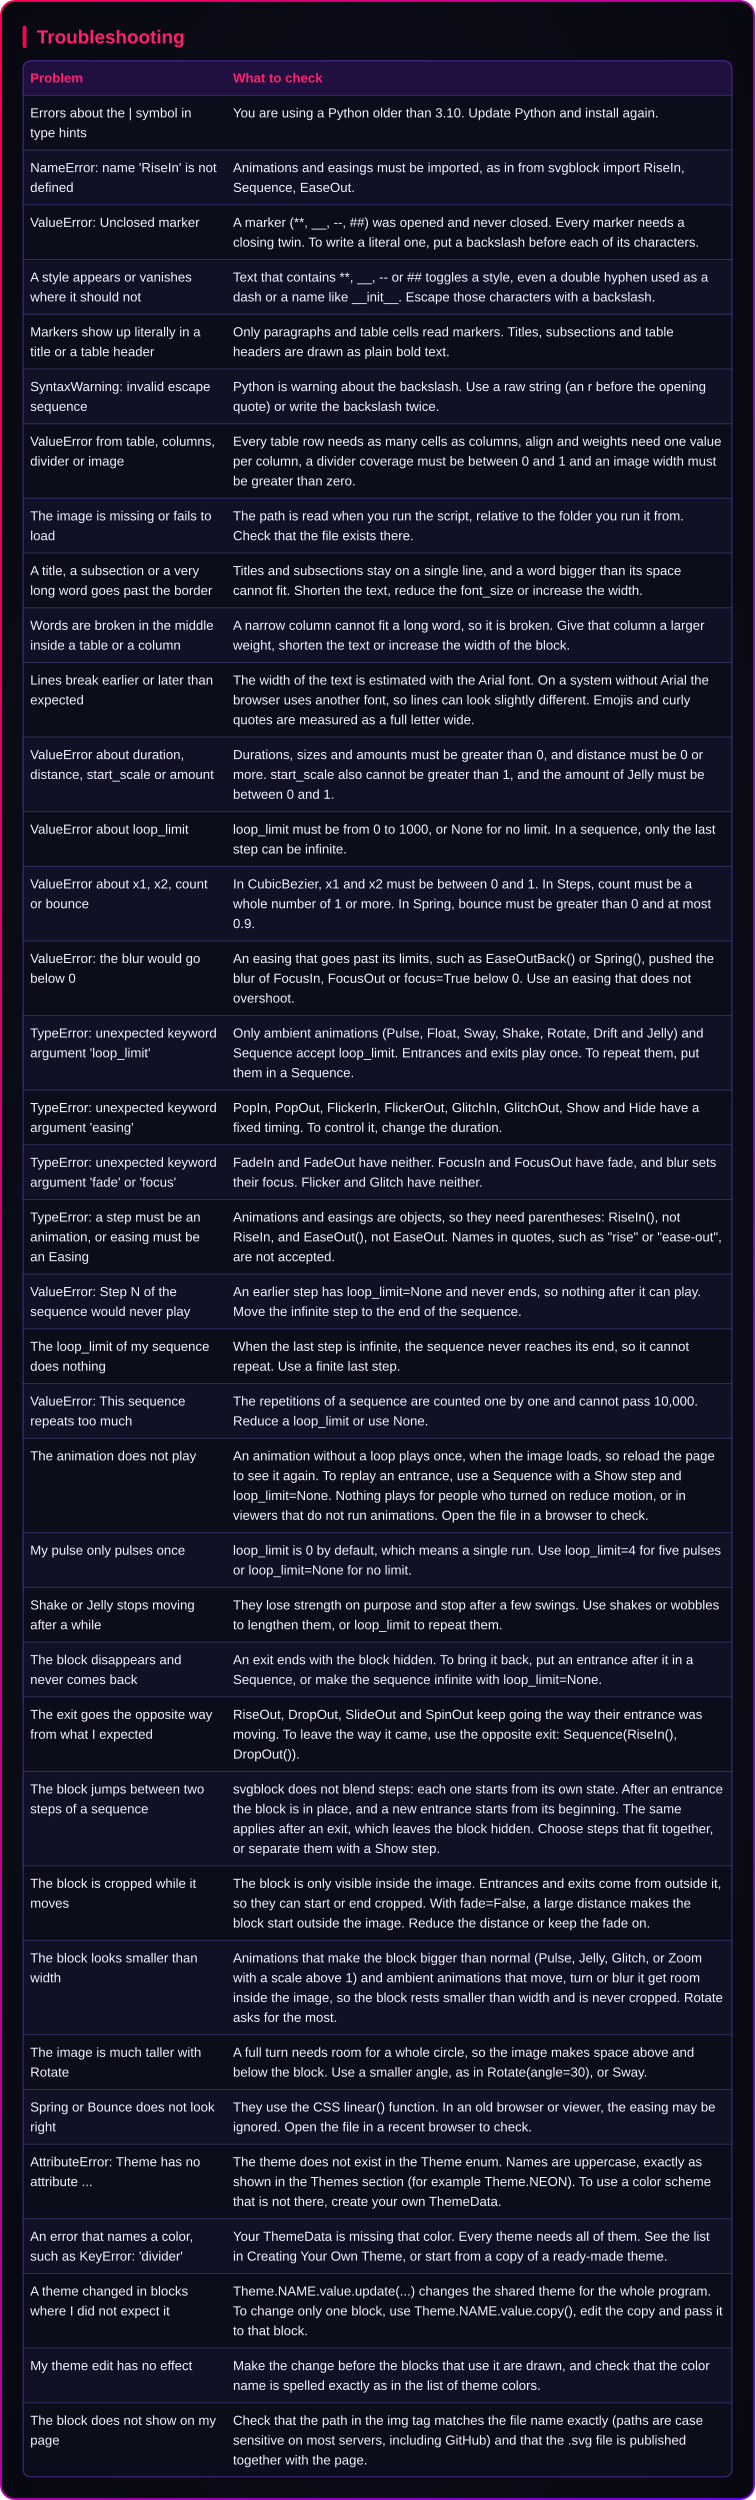
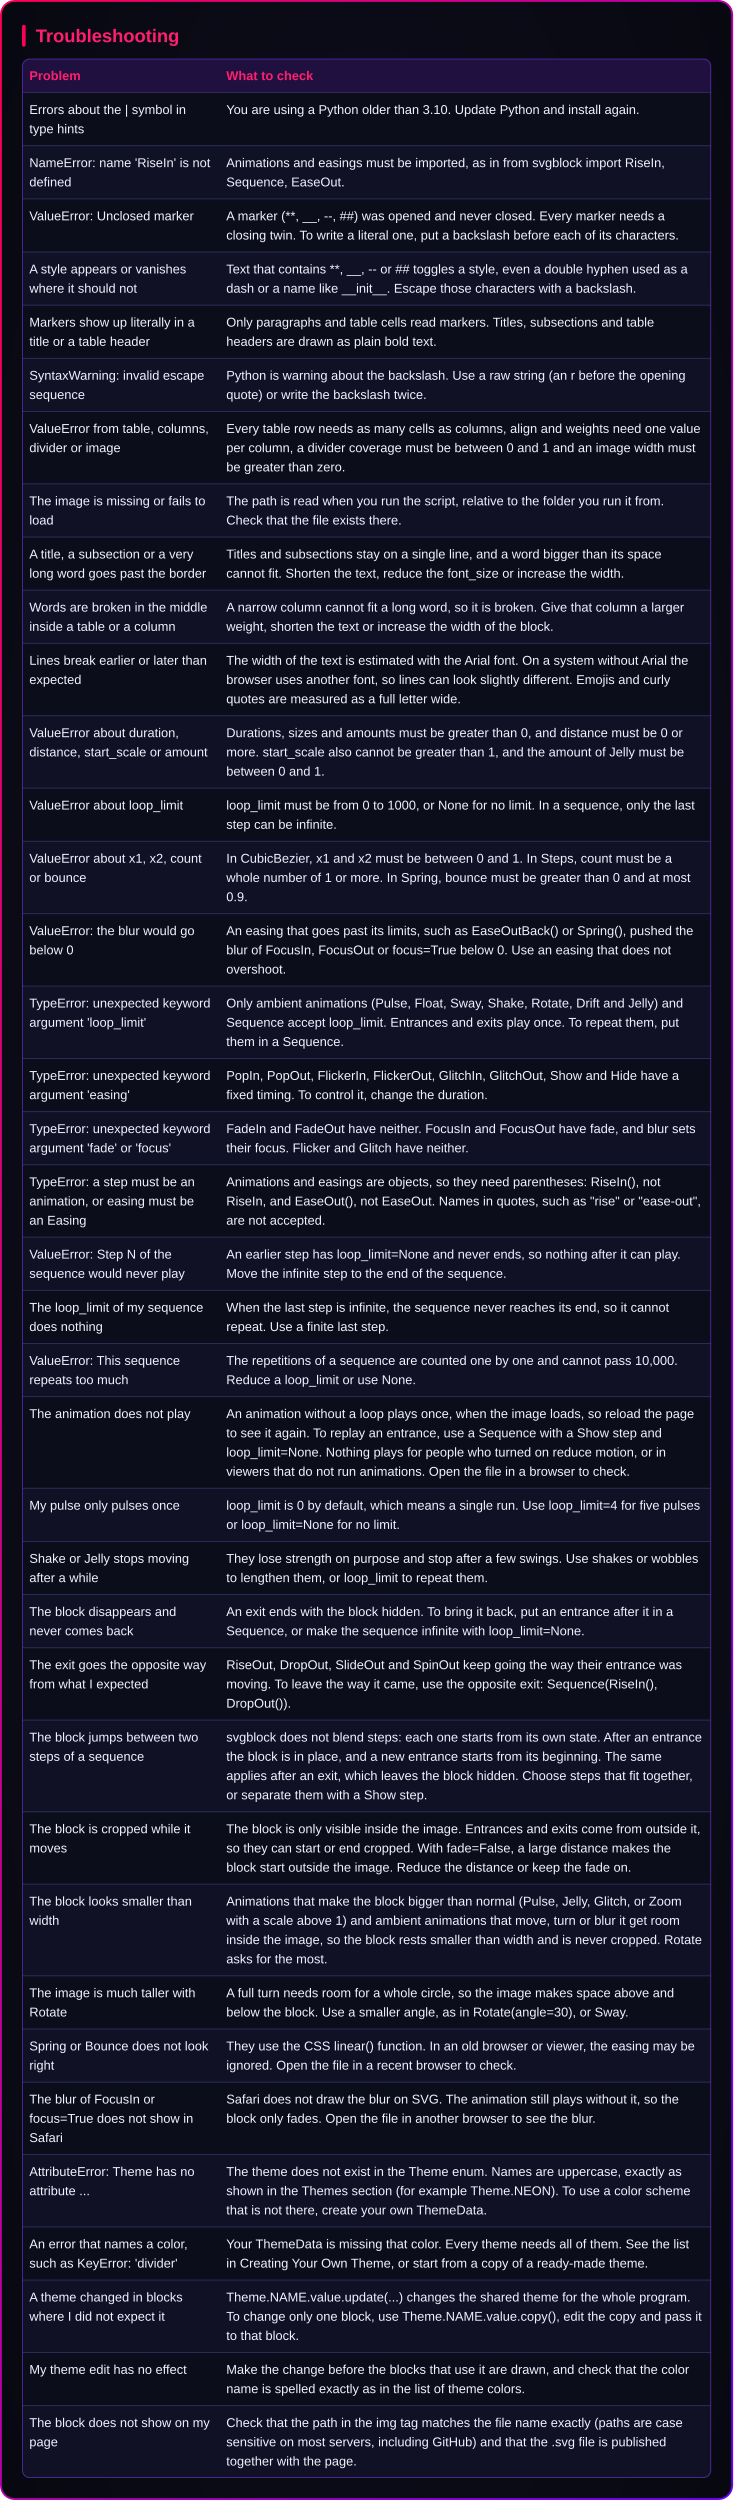
- <svg xmlns="http://www.w3.org/2000/svg" width="800" height="2649" viewBox="0 0 800 2649">
+ <svg xmlns="http://www.w3.org/2000/svg" width="800" height="2728" viewBox="0 0 800 2728">
  <style>
@keyframes fadein-ac8a6a58 {
0% { opacity: 0; transform: translate(0px, 0px) rotate(0deg) scale(1, 1); } 100% { opacity: 1; transform: translate(0px, 0px) rotate(0deg) scale(1, 1); }
}
.fadein-ac8a6a58 {
  animation: fadein-ac8a6a58 0.8s ease-out 0s 1 both;
  transform-box: fill-box;
  transform-origin: center;
}
@media (prefers-reduced-motion: reduce) {
  .fadein-ac8a6a58 { animation: none; }
}
</style>
  <g transform="translate(0 0)">
    <g class="fadein-ac8a6a58">
      <defs>
        <radialGradient id="background" cx="0.5" cy="0.5" r="0.7">
          <stop offset="0" stop-color="#121324" />
          <stop offset="1" stop-color="#080811" />
        </radialGradient>
        <linearGradient id="border" x1="0" y1="0" x2="1" y2="1">
          <stop offset="0" stop-color="#FF0055" />
          <stop offset="1" stop-color="#7000FF" />
        </linearGradient>
      </defs>
-       <rect x="1" y="1" width="798" height="2647" rx="15" fill="url(#background)" stroke="none" stroke-width="2" />
-       <rect x="1" y="1" width="798" height="2647" rx="15" fill="none" stroke="url(#border)" stroke-width="2" />
+       <rect x="1" y="1" width="798" height="2726" rx="15" fill="url(#background)" stroke="none" stroke-width="2" />
+       <rect x="1" y="1" width="798" height="2726" rx="15" fill="none" stroke="url(#border)" stroke-width="2" />
      <g font-family="Arial, Helvetica, sans-serif">
        <rect x="24.0" y="27.0" width="4" height="24.0" rx="2" fill="#FF0055" />
        <text x="39.0" y="46.0" font-size="20" fill="#FF1F6E" font-weight="700">Troubleshooting</text>
        <clipPath id="table-clip-24-64">
-           <rect x="24.0" y="64.0" width="752.0" height="2561.0" rx="8" />
+           <rect x="24.0" y="64.0" width="752.0" height="2640.0" rx="8" />
        </clipPath>
        <g clip-path="url(#table-clip-24-64)">
-           <rect x="24.0" y="64.0" width="752.0" height="2561.0" fill="#0C0D1B" />
+           <rect x="24.0" y="64.0" width="752.0" height="2640.0" fill="#0C0D1B" />
          <rect x="24.0" y="64.0" width="752.0" height="37.0" fill="#1F1040" />
          <rect x="24.0" y="159.0" width="752.0" height="58.0" fill="#101125" />
          <rect x="24.0" y="275.0" width="752.0" height="58.0" fill="#101125" />
          <rect x="24.0" y="391.0" width="752.0" height="58.0" fill="#101125" />
          <rect x="24.0" y="528.0" width="752.0" height="58.0" fill="#101125" />
          <rect x="24.0" y="644.0" width="752.0" height="58.0" fill="#101125" />
          <rect x="24.0" y="781.0" width="752.0" height="79.0" fill="#101125" />
          <rect x="24.0" y="918.0" width="752.0" height="79.0" fill="#101125" />
          <rect x="24.0" y="1076.0" width="752.0" height="79.0" fill="#101125" />
          <rect x="24.0" y="1213.0" width="752.0" height="58.0" fill="#101125" />
          <rect x="24.0" y="1350.0" width="752.0" height="58.0" fill="#101125" />
          <rect x="24.0" y="1466.0" width="752.0" height="58.0" fill="#101125" />
          <rect x="24.0" y="1624.0" width="752.0" height="58.0" fill="#101125" />
          <rect x="24.0" y="1740.0" width="752.0" height="58.0" fill="#101125" />
          <rect x="24.0" y="1877.0" width="752.0" height="100.0" fill="#101125" />
          <rect x="24.0" y="2056.0" width="752.0" height="100.0" fill="#101125" />
          <rect x="24.0" y="2214.0" width="752.0" height="58.0" fill="#101125" />
-           <rect x="24.0" y="2351.0" width="752.0" height="58.0" fill="#101125" />
-           <rect x="24.0" y="2488.0" width="752.0" height="58.0" fill="#101125" />
+           <rect x="24.0" y="2351.0" width="752.0" height="79.0" fill="#101125" />
+           <rect x="24.0" y="2488.0" width="752.0" height="79.0" fill="#101125" />
+           <rect x="24.0" y="2625.0" width="752.0" height="79.0" fill="#101125" />
        </g>
        <line x1="24.0" y1="101.0" x2="776.0" y2="101.0" stroke="#2D2F5C" stroke-width="1" />
        <line x1="24.0" y1="159.0" x2="776.0" y2="159.0" stroke="#2D2F5C" stroke-width="1" />
        <line x1="24.0" y1="217.0" x2="776.0" y2="217.0" stroke="#2D2F5C" stroke-width="1" />
        <line x1="24.0" y1="275.0" x2="776.0" y2="275.0" stroke="#2D2F5C" stroke-width="1" />
        <line x1="24.0" y1="333.0" x2="776.0" y2="333.0" stroke="#2D2F5C" stroke-width="1" />
        <line x1="24.0" y1="391.0" x2="776.0" y2="391.0" stroke="#2D2F5C" stroke-width="1" />
        <line x1="24.0" y1="449.0" x2="776.0" y2="449.0" stroke="#2D2F5C" stroke-width="1" />
        <line x1="24.0" y1="528.0" x2="776.0" y2="528.0" stroke="#2D2F5C" stroke-width="1" />
        <line x1="24.0" y1="586.0" x2="776.0" y2="586.0" stroke="#2D2F5C" stroke-width="1" />
        <line x1="24.0" y1="644.0" x2="776.0" y2="644.0" stroke="#2D2F5C" stroke-width="1" />
        <line x1="24.0" y1="702.0" x2="776.0" y2="702.0" stroke="#2D2F5C" stroke-width="1" />
        <line x1="24.0" y1="781.0" x2="776.0" y2="781.0" stroke="#2D2F5C" stroke-width="1" />
        <line x1="24.0" y1="860.0" x2="776.0" y2="860.0" stroke="#2D2F5C" stroke-width="1" />
        <line x1="24.0" y1="918.0" x2="776.0" y2="918.0" stroke="#2D2F5C" stroke-width="1" />
        <line x1="24.0" y1="997.0" x2="776.0" y2="997.0" stroke="#2D2F5C" stroke-width="1" />
        <line x1="24.0" y1="1076.0" x2="776.0" y2="1076.0" stroke="#2D2F5C" stroke-width="1" />
        <line x1="24.0" y1="1155.0" x2="776.0" y2="1155.0" stroke="#2D2F5C" stroke-width="1" />
        <line x1="24.0" y1="1213.0" x2="776.0" y2="1213.0" stroke="#2D2F5C" stroke-width="1" />
        <line x1="24.0" y1="1271.0" x2="776.0" y2="1271.0" stroke="#2D2F5C" stroke-width="1" />
        <line x1="24.0" y1="1350.0" x2="776.0" y2="1350.0" stroke="#2D2F5C" stroke-width="1" />
        <line x1="24.0" y1="1408.0" x2="776.0" y2="1408.0" stroke="#2D2F5C" stroke-width="1" />
        <line x1="24.0" y1="1466.0" x2="776.0" y2="1466.0" stroke="#2D2F5C" stroke-width="1" />
        <line x1="24.0" y1="1524.0" x2="776.0" y2="1524.0" stroke="#2D2F5C" stroke-width="1" />
        <line x1="24.0" y1="1624.0" x2="776.0" y2="1624.0" stroke="#2D2F5C" stroke-width="1" />
        <line x1="24.0" y1="1682.0" x2="776.0" y2="1682.0" stroke="#2D2F5C" stroke-width="1" />
        <line x1="24.0" y1="1740.0" x2="776.0" y2="1740.0" stroke="#2D2F5C" stroke-width="1" />
        <line x1="24.0" y1="1798.0" x2="776.0" y2="1798.0" stroke="#2D2F5C" stroke-width="1" />
        <line x1="24.0" y1="1877.0" x2="776.0" y2="1877.0" stroke="#2D2F5C" stroke-width="1" />
        <line x1="24.0" y1="1977.0" x2="776.0" y2="1977.0" stroke="#2D2F5C" stroke-width="1" />
        <line x1="24.0" y1="2056.0" x2="776.0" y2="2056.0" stroke="#2D2F5C" stroke-width="1" />
        <line x1="24.0" y1="2156.0" x2="776.0" y2="2156.0" stroke="#2D2F5C" stroke-width="1" />
        <line x1="24.0" y1="2214.0" x2="776.0" y2="2214.0" stroke="#2D2F5C" stroke-width="1" />
        <line x1="24.0" y1="2272.0" x2="776.0" y2="2272.0" stroke="#2D2F5C" stroke-width="1" />
        <line x1="24.0" y1="2351.0" x2="776.0" y2="2351.0" stroke="#2D2F5C" stroke-width="1" />
-         <line x1="24.0" y1="2409.0" x2="776.0" y2="2409.0" stroke="#2D2F5C" stroke-width="1" />
+         <line x1="24.0" y1="2430.0" x2="776.0" y2="2430.0" stroke="#2D2F5C" stroke-width="1" />
        <line x1="24.0" y1="2488.0" x2="776.0" y2="2488.0" stroke="#2D2F5C" stroke-width="1" />
-         <line x1="24.0" y1="2546.0" x2="776.0" y2="2546.0" stroke="#2D2F5C" stroke-width="1" />
+         <line x1="24.0" y1="2567.0" x2="776.0" y2="2567.0" stroke="#2D2F5C" stroke-width="1" />
+         <line x1="24.0" y1="2625.0" x2="776.0" y2="2625.0" stroke="#2D2F5C" stroke-width="1" />
        <text x="32.0" y="87.4" font-size="14" fill="#FF1F6E" font-weight="700">Problem</text>
        <text x="246.9" y="87.4" font-size="14" fill="#FF1F6E" font-weight="700">What to check</text>
        <text x="32.0" y="124.4" font-size="14" fill="#F2F2FF">Errors about the | symbol in</text>
        <text x="32.0" y="145.4" font-size="14" fill="#F2F2FF">type hints</text>
        <text x="246.9" y="124.4" font-size="14" fill="#F2F2FF">You are using a Python older than 3.10. Update Python and install again.</text>
        <text x="32.0" y="182.4" font-size="14" fill="#F2F2FF">NameError: name 'RiseIn' is not</text>
        <text x="32.0" y="203.4" font-size="14" fill="#F2F2FF">defined</text>
        <text x="246.9" y="182.4" font-size="14" fill="#F2F2FF">Animations and easings must be imported, as in from svgblock import RiseIn,</text>
        <text x="246.9" y="203.4" font-size="14" fill="#F2F2FF">Sequence, EaseOut.</text>
        <text x="32.0" y="240.4" font-size="14" fill="#F2F2FF">ValueError: Unclosed marker</text>
        <text x="246.9" y="240.4" font-size="14" fill="#F2F2FF">A marker (**, __, --, ##) was opened and never closed. Every marker needs a</text>
        <text x="246.9" y="261.4" font-size="14" fill="#F2F2FF">closing twin. To write a literal one, put a backslash before each of its characters.</text>
        <text x="32.0" y="298.4" font-size="14" fill="#F2F2FF">A style appears or vanishes</text>
        <text x="32.0" y="319.4" font-size="14" fill="#F2F2FF">where it should not</text>
        <text x="246.9" y="298.4" font-size="14" fill="#F2F2FF">Text that contains **, __, -- or ## toggles a style, even a double hyphen used as a</text>
        <text x="246.9" y="319.4" font-size="14" fill="#F2F2FF">dash or a name like __init__. Escape those characters with a backslash.</text>
        <text x="32.0" y="356.4" font-size="14" fill="#F2F2FF">Markers show up literally in a</text>
        <text x="32.0" y="377.4" font-size="14" fill="#F2F2FF">title or a table header</text>
        <text x="246.9" y="356.4" font-size="14" fill="#F2F2FF">Only paragraphs and table cells read markers. Titles, subsections and table</text>
        <text x="246.9" y="377.4" font-size="14" fill="#F2F2FF">headers are drawn as plain bold text.</text>
        <text x="32.0" y="414.4" font-size="14" fill="#F2F2FF">SyntaxWarning: invalid escape</text>
        <text x="32.0" y="435.4" font-size="14" fill="#F2F2FF">sequence</text>
        <text x="246.9" y="414.4" font-size="14" fill="#F2F2FF">Python is warning about the backslash. Use a raw string (an r before the opening</text>
        <text x="246.9" y="435.4" font-size="14" fill="#F2F2FF">quote) or write the backslash twice.</text>
        <text x="32.0" y="472.4" font-size="14" fill="#F2F2FF">ValueError from table, columns,</text>
        <text x="32.0" y="493.4" font-size="14" fill="#F2F2FF">divider or image</text>
        <text x="246.9" y="472.4" font-size="14" fill="#F2F2FF">Every table row needs as many cells as columns, align and weights need one value</text>
        <text x="246.9" y="493.4" font-size="14" fill="#F2F2FF">per column, a divider coverage must be between 0 and 1 and an image width must</text>
        <text x="246.9" y="514.4" font-size="14" fill="#F2F2FF">be greater than zero.</text>
        <text x="32.0" y="551.4" font-size="14" fill="#F2F2FF">The image is missing or fails to</text>
        <text x="32.0" y="572.4" font-size="14" fill="#F2F2FF">load</text>
        <text x="246.9" y="551.4" font-size="14" fill="#F2F2FF">The path is read when you run the script, relative to the folder you run it from.</text>
        <text x="246.9" y="572.4" font-size="14" fill="#F2F2FF">Check that the file exists there.</text>
        <text x="32.0" y="609.4" font-size="14" fill="#F2F2FF">A title, a subsection or a very</text>
        <text x="32.0" y="630.4" font-size="14" fill="#F2F2FF">long word goes past the border</text>
        <text x="246.9" y="609.4" font-size="14" fill="#F2F2FF">Titles and subsections stay on a single line, and a word bigger than its space</text>
        <text x="246.9" y="630.4" font-size="14" fill="#F2F2FF">cannot fit. Shorten the text, reduce the font_size or increase the width.</text>
        <text x="32.0" y="667.4" font-size="14" fill="#F2F2FF">Words are broken in the middle</text>
        <text x="32.0" y="688.4" font-size="14" fill="#F2F2FF">inside a table or a column</text>
        <text x="246.9" y="667.4" font-size="14" fill="#F2F2FF">A narrow column cannot fit a long word, so it is broken. Give that column a larger</text>
        <text x="246.9" y="688.4" font-size="14" fill="#F2F2FF">weight, shorten the text or increase the width of the block.</text>
        <text x="32.0" y="725.4" font-size="14" fill="#F2F2FF">Lines break earlier or later than</text>
        <text x="32.0" y="746.4" font-size="14" fill="#F2F2FF">expected</text>
        <text x="246.9" y="725.4" font-size="14" fill="#F2F2FF">The width of the text is estimated with the Arial font. On a system without Arial the</text>
        <text x="246.9" y="746.4" font-size="14" fill="#F2F2FF">browser uses another font, so lines can look slightly different. Emojis and curly</text>
        <text x="246.9" y="767.4" font-size="14" fill="#F2F2FF">quotes are measured as a full letter wide.</text>
        <text x="32.0" y="804.4" font-size="14" fill="#F2F2FF">ValueError about duration,</text>
        <text x="32.0" y="825.4" font-size="14" fill="#F2F2FF">distance, start_scale or amount</text>
        <text x="246.9" y="804.4" font-size="14" fill="#F2F2FF">Durations, sizes and amounts must be greater than 0, and distance must be 0 or</text>
        <text x="246.9" y="825.4" font-size="14" fill="#F2F2FF">more. start_scale also cannot be greater than 1, and the amount of Jelly must be</text>
        <text x="246.9" y="846.4" font-size="14" fill="#F2F2FF">between 0 and 1.</text>
        <text x="32.0" y="883.4" font-size="14" fill="#F2F2FF">ValueError about loop_limit</text>
        <text x="246.9" y="883.4" font-size="14" fill="#F2F2FF">loop_limit must be from 0 to 1000, or None for no limit. In a sequence, only the last</text>
        <text x="246.9" y="904.4" font-size="14" fill="#F2F2FF">step can be infinite.</text>
        <text x="32.0" y="941.4" font-size="14" fill="#F2F2FF">ValueError about x1, x2, count</text>
        <text x="32.0" y="962.4" font-size="14" fill="#F2F2FF">or bounce</text>
        <text x="246.9" y="941.4" font-size="14" fill="#F2F2FF">In CubicBezier, x1 and x2 must be between 0 and 1. In Steps, count must be a</text>
        <text x="246.9" y="962.4" font-size="14" fill="#F2F2FF">whole number of 1 or more. In Spring, bounce must be greater than 0 and at most</text>
        <text x="246.9" y="983.4" font-size="14" fill="#F2F2FF">0.9.</text>
        <text x="32.0" y="1020.4" font-size="14" fill="#F2F2FF">ValueError: the blur would go</text>
        <text x="32.0" y="1041.4" font-size="14" fill="#F2F2FF">below 0</text>
        <text x="246.9" y="1020.4" font-size="14" fill="#F2F2FF">An easing that goes past its limits, such as EaseOutBack() or Spring(), pushed the</text>
        <text x="246.9" y="1041.4" font-size="14" fill="#F2F2FF">blur of FocusIn, FocusOut or focus=True below 0. Use an easing that does not</text>
        <text x="246.9" y="1062.4" font-size="14" fill="#F2F2FF">overshoot.</text>
        <text x="32.0" y="1099.4" font-size="14" fill="#F2F2FF">TypeError: unexpected keyword</text>
        <text x="32.0" y="1120.4" font-size="14" fill="#F2F2FF">argument 'loop_limit'</text>
        <text x="246.9" y="1099.4" font-size="14" fill="#F2F2FF">Only ambient animations (Pulse, Float, Sway, Shake, Rotate, Drift and Jelly) and</text>
        <text x="246.9" y="1120.4" font-size="14" fill="#F2F2FF">Sequence accept loop_limit. Entrances and exits play once. To repeat them, put</text>
        <text x="246.9" y="1141.4" font-size="14" fill="#F2F2FF">them in a Sequence.</text>
        <text x="32.0" y="1178.4" font-size="14" fill="#F2F2FF">TypeError: unexpected keyword</text>
        <text x="32.0" y="1199.4" font-size="14" fill="#F2F2FF">argument 'easing'</text>
        <text x="246.9" y="1178.4" font-size="14" fill="#F2F2FF">PopIn, PopOut, FlickerIn, FlickerOut, GlitchIn, GlitchOut, Show and Hide have a</text>
        <text x="246.9" y="1199.4" font-size="14" fill="#F2F2FF">fixed timing. To control it, change the duration.</text>
        <text x="32.0" y="1236.4" font-size="14" fill="#F2F2FF">TypeError: unexpected keyword</text>
        <text x="32.0" y="1257.4" font-size="14" fill="#F2F2FF">argument 'fade' or 'focus'</text>
        <text x="246.9" y="1236.4" font-size="14" fill="#F2F2FF">FadeIn and FadeOut have neither. FocusIn and FocusOut have fade, and blur sets</text>
        <text x="246.9" y="1257.4" font-size="14" fill="#F2F2FF">their focus. Flicker and Glitch have neither.</text>
        <text x="32.0" y="1294.4" font-size="14" fill="#F2F2FF">TypeError: a step must be an</text>
        <text x="32.0" y="1315.4" font-size="14" fill="#F2F2FF">animation, or easing must be</text>
        <text x="32.0" y="1336.4" font-size="14" fill="#F2F2FF">an Easing</text>
        <text x="246.9" y="1294.4" font-size="14" fill="#F2F2FF">Animations and easings are objects, so they need parentheses: RiseIn(), not</text>
        <text x="246.9" y="1315.4" font-size="14" fill="#F2F2FF">RiseIn, and EaseOut(), not EaseOut. Names in quotes, such as "rise" or "ease-out",</text>
        <text x="246.9" y="1336.4" font-size="14" fill="#F2F2FF">are not accepted.</text>
        <text x="32.0" y="1373.4" font-size="14" fill="#F2F2FF">ValueError: Step N of the</text>
        <text x="32.0" y="1394.4" font-size="14" fill="#F2F2FF">sequence would never play</text>
        <text x="246.9" y="1373.4" font-size="14" fill="#F2F2FF">An earlier step has loop_limit=None and never ends, so nothing after it can play.</text>
        <text x="246.9" y="1394.4" font-size="14" fill="#F2F2FF">Move the infinite step to the end of the sequence.</text>
        <text x="32.0" y="1431.4" font-size="14" fill="#F2F2FF">The loop_limit of my sequence</text>
        <text x="32.0" y="1452.4" font-size="14" fill="#F2F2FF">does nothing</text>
        <text x="246.9" y="1431.4" font-size="14" fill="#F2F2FF">When the last step is infinite, the sequence never reaches its end, so it cannot</text>
        <text x="246.9" y="1452.4" font-size="14" fill="#F2F2FF">repeat. Use a finite last step.</text>
        <text x="32.0" y="1489.4" font-size="14" fill="#F2F2FF">ValueError: This sequence</text>
        <text x="32.0" y="1510.4" font-size="14" fill="#F2F2FF">repeats too much</text>
        <text x="246.9" y="1489.4" font-size="14" fill="#F2F2FF">The repetitions of a sequence are counted one by one and cannot pass 10,000.</text>
        <text x="246.9" y="1510.4" font-size="14" fill="#F2F2FF">Reduce a loop_limit or use None.</text>
        <text x="32.0" y="1547.4" font-size="14" fill="#F2F2FF">The animation does not play</text>
        <text x="246.9" y="1547.4" font-size="14" fill="#F2F2FF">An animation without a loop plays once, when the image loads, so reload the page</text>
        <text x="246.9" y="1568.4" font-size="14" fill="#F2F2FF">to see it again. To replay an entrance, use a Sequence with a Show step and</text>
        <text x="246.9" y="1589.4" font-size="14" fill="#F2F2FF">loop_limit=None. Nothing plays for people who turned on reduce motion, or in</text>
        <text x="246.9" y="1610.4" font-size="14" fill="#F2F2FF">viewers that do not run animations. Open the file in a browser to check.</text>
        <text x="32.0" y="1647.4" font-size="14" fill="#F2F2FF">My pulse only pulses once</text>
        <text x="246.9" y="1647.4" font-size="14" fill="#F2F2FF">loop_limit is 0 by default, which means a single run. Use loop_limit=4 for five pulses</text>
        <text x="246.9" y="1668.4" font-size="14" fill="#F2F2FF">or loop_limit=None for no limit.</text>
        <text x="32.0" y="1705.4" font-size="14" fill="#F2F2FF">Shake or Jelly stops moving</text>
        <text x="32.0" y="1726.4" font-size="14" fill="#F2F2FF">after a while</text>
        <text x="246.9" y="1705.4" font-size="14" fill="#F2F2FF">They lose strength on purpose and stop after a few swings. Use shakes or wobbles</text>
        <text x="246.9" y="1726.4" font-size="14" fill="#F2F2FF">to lengthen them, or loop_limit to repeat them.</text>
        <text x="32.0" y="1763.4" font-size="14" fill="#F2F2FF">The block disappears and</text>
        <text x="32.0" y="1784.4" font-size="14" fill="#F2F2FF">never comes back</text>
        <text x="246.9" y="1763.4" font-size="14" fill="#F2F2FF">An exit ends with the block hidden. To bring it back, put an entrance after it in a</text>
        <text x="246.9" y="1784.4" font-size="14" fill="#F2F2FF">Sequence, or make the sequence infinite with loop_limit=None.</text>
        <text x="32.0" y="1821.4" font-size="14" fill="#F2F2FF">The exit goes the opposite way</text>
        <text x="32.0" y="1842.4" font-size="14" fill="#F2F2FF">from what I expected</text>
        <text x="246.9" y="1821.4" font-size="14" fill="#F2F2FF">RiseOut, DropOut, SlideOut and SpinOut keep going the way their entrance was</text>
        <text x="246.9" y="1842.4" font-size="14" fill="#F2F2FF">moving. To leave the way it came, use the opposite exit: Sequence(RiseIn(),</text>
        <text x="246.9" y="1863.4" font-size="14" fill="#F2F2FF">DropOut()).</text>
        <text x="32.0" y="1900.4" font-size="14" fill="#F2F2FF">The block jumps between two</text>
        <text x="32.0" y="1921.4" font-size="14" fill="#F2F2FF">steps of a sequence</text>
        <text x="246.9" y="1900.4" font-size="14" fill="#F2F2FF">svgblock does not blend steps: each one starts from its own state. After an entrance</text>
        <text x="246.9" y="1921.4" font-size="14" fill="#F2F2FF">the block is in place, and a new entrance starts from its beginning. The same</text>
        <text x="246.9" y="1942.4" font-size="14" fill="#F2F2FF">applies after an exit, which leaves the block hidden. Choose steps that fit together,</text>
        <text x="246.9" y="1963.4" font-size="14" fill="#F2F2FF">or separate them with a Show step.</text>
        <text x="32.0" y="2000.4" font-size="14" fill="#F2F2FF">The block is cropped while it</text>
        <text x="32.0" y="2021.4" font-size="14" fill="#F2F2FF">moves</text>
        <text x="246.9" y="2000.4" font-size="14" fill="#F2F2FF">The block is only visible inside the image. Entrances and exits come from outside it,</text>
        <text x="246.9" y="2021.4" font-size="14" fill="#F2F2FF">so they can start or end cropped. With fade=False, a large distance makes the</text>
        <text x="246.9" y="2042.4" font-size="14" fill="#F2F2FF">block start outside the image. Reduce the distance or keep the fade on.</text>
        <text x="32.0" y="2079.4" font-size="14" fill="#F2F2FF">The block looks smaller than</text>
        <text x="32.0" y="2100.4" font-size="14" fill="#F2F2FF">width</text>
        <text x="246.9" y="2079.4" font-size="14" fill="#F2F2FF">Animations that make the block bigger than normal (Pulse, Jelly, Glitch, or Zoom</text>
        <text x="246.9" y="2100.4" font-size="14" fill="#F2F2FF">with a scale above 1) and ambient animations that move, turn or blur it get room</text>
        <text x="246.9" y="2121.4" font-size="14" fill="#F2F2FF">inside the image, so the block rests smaller than width and is never cropped. Rotate</text>
        <text x="246.9" y="2142.4" font-size="14" fill="#F2F2FF">asks for the most.</text>
        <text x="32.0" y="2179.4" font-size="14" fill="#F2F2FF">The image is much taller with</text>
        <text x="32.0" y="2200.4" font-size="14" fill="#F2F2FF">Rotate</text>
        <text x="246.9" y="2179.4" font-size="14" fill="#F2F2FF">A full turn needs room for a whole circle, so the image makes space above and</text>
        <text x="246.9" y="2200.4" font-size="14" fill="#F2F2FF">below the block. Use a smaller angle, as in Rotate(angle=30), or Sway.</text>
        <text x="32.0" y="2237.4" font-size="14" fill="#F2F2FF">Spring or Bounce does not look</text>
        <text x="32.0" y="2258.4" font-size="14" fill="#F2F2FF">right</text>
        <text x="246.9" y="2237.4" font-size="14" fill="#F2F2FF">They use the CSS linear() function. In an old browser or viewer, the easing may be</text>
        <text x="246.9" y="2258.4" font-size="14" fill="#F2F2FF">ignored. Open the file in a recent browser to check.</text>
-         <text x="32.0" y="2295.4" font-size="14" fill="#F2F2FF">AttributeError: Theme has no</text>
-         <text x="32.0" y="2316.4" font-size="14" fill="#F2F2FF">attribute ...</text>
-         <text x="246.9" y="2295.4" font-size="14" fill="#F2F2FF">The theme does not exist in the Theme enum. Names are uppercase, exactly as</text>
-         <text x="246.9" y="2316.4" font-size="14" fill="#F2F2FF">shown in the Themes section (for example Theme.NEON). To use a color scheme</text>
-         <text x="246.9" y="2337.4" font-size="14" fill="#F2F2FF">that is not there, create your own ThemeData.</text>
-         <text x="32.0" y="2374.4" font-size="14" fill="#F2F2FF">An error that names a color,</text>
-         <text x="32.0" y="2395.4" font-size="14" fill="#F2F2FF">such as KeyError: 'divider'</text>
-         <text x="246.9" y="2374.4" font-size="14" fill="#F2F2FF">Your ThemeData is missing that color. Every theme needs all of them. See the list</text>
-         <text x="246.9" y="2395.4" font-size="14" fill="#F2F2FF">in Creating Your Own Theme, or start from a copy of a ready-made theme.</text>
-         <text x="32.0" y="2432.4" font-size="14" fill="#F2F2FF">A theme changed in blocks</text>
-         <text x="32.0" y="2453.4" font-size="14" fill="#F2F2FF">where I did not expect it</text>
-         <text x="246.9" y="2432.4" font-size="14" fill="#F2F2FF">Theme.NAME.value.update(...) changes the shared theme for the whole program.</text>
-         <text x="246.9" y="2453.4" font-size="14" fill="#F2F2FF">To change only one block, use Theme.NAME.value.copy(), edit the copy and pass it</text>
-         <text x="246.9" y="2474.4" font-size="14" fill="#F2F2FF">to that block.</text>
-         <text x="32.0" y="2511.4" font-size="14" fill="#F2F2FF">My theme edit has no effect</text>
-         <text x="246.9" y="2511.4" font-size="14" fill="#F2F2FF">Make the change before the blocks that use it are drawn, and check that the color</text>
-         <text x="246.9" y="2532.4" font-size="14" fill="#F2F2FF">name is spelled exactly as in the list of theme colors.</text>
-         <text x="32.0" y="2569.4" font-size="14" fill="#F2F2FF">The block does not show on my</text>
-         <text x="32.0" y="2590.4" font-size="14" fill="#F2F2FF">page</text>
-         <text x="246.9" y="2569.4" font-size="14" fill="#F2F2FF">Check that the path in the img tag matches the file name exactly (paths are case</text>
-         <text x="246.9" y="2590.4" font-size="14" fill="#F2F2FF">sensitive on most servers, including GitHub) and that the .svg file is published</text>
-         <text x="246.9" y="2611.4" font-size="14" fill="#F2F2FF">together with the page.</text>
-         <rect x="24.5" y="64.5" width="751.0" height="2560.0" rx="8" fill="none" stroke="#4B2A9A" stroke-width="1" />
+         <text x="32.0" y="2295.4" font-size="14" fill="#F2F2FF">The blur of FocusIn or</text>
+         <text x="32.0" y="2316.4" font-size="14" fill="#F2F2FF">focus=True does not show in</text>
+         <text x="32.0" y="2337.4" font-size="14" fill="#F2F2FF">Safari</text>
+         <text x="246.9" y="2295.4" font-size="14" fill="#F2F2FF">Safari does not draw the blur on SVG. The animation still plays without it, so the</text>
+         <text x="246.9" y="2316.4" font-size="14" fill="#F2F2FF">block only fades. Open the file in another browser to see the blur.</text>
+         <text x="32.0" y="2374.4" font-size="14" fill="#F2F2FF">AttributeError: Theme has no</text>
+         <text x="32.0" y="2395.4" font-size="14" fill="#F2F2FF">attribute ...</text>
+         <text x="246.9" y="2374.4" font-size="14" fill="#F2F2FF">The theme does not exist in the Theme enum. Names are uppercase, exactly as</text>
+         <text x="246.9" y="2395.4" font-size="14" fill="#F2F2FF">shown in the Themes section (for example Theme.NEON). To use a color scheme</text>
+         <text x="246.9" y="2416.4" font-size="14" fill="#F2F2FF">that is not there, create your own ThemeData.</text>
+         <text x="32.0" y="2453.4" font-size="14" fill="#F2F2FF">An error that names a color,</text>
+         <text x="32.0" y="2474.4" font-size="14" fill="#F2F2FF">such as KeyError: 'divider'</text>
+         <text x="246.9" y="2453.4" font-size="14" fill="#F2F2FF">Your ThemeData is missing that color. Every theme needs all of them. See the list</text>
+         <text x="246.9" y="2474.4" font-size="14" fill="#F2F2FF">in Creating Your Own Theme, or start from a copy of a ready-made theme.</text>
+         <text x="32.0" y="2511.4" font-size="14" fill="#F2F2FF">A theme changed in blocks</text>
+         <text x="32.0" y="2532.4" font-size="14" fill="#F2F2FF">where I did not expect it</text>
+         <text x="246.9" y="2511.4" font-size="14" fill="#F2F2FF">Theme.NAME.value.update(...) changes the shared theme for the whole program.</text>
+         <text x="246.9" y="2532.4" font-size="14" fill="#F2F2FF">To change only one block, use Theme.NAME.value.copy(), edit the copy and pass it</text>
+         <text x="246.9" y="2553.4" font-size="14" fill="#F2F2FF">to that block.</text>
+         <text x="32.0" y="2590.4" font-size="14" fill="#F2F2FF">My theme edit has no effect</text>
+         <text x="246.9" y="2590.4" font-size="14" fill="#F2F2FF">Make the change before the blocks that use it are drawn, and check that the color</text>
+         <text x="246.9" y="2611.4" font-size="14" fill="#F2F2FF">name is spelled exactly as in the list of theme colors.</text>
+         <text x="32.0" y="2648.4" font-size="14" fill="#F2F2FF">The block does not show on my</text>
+         <text x="32.0" y="2669.4" font-size="14" fill="#F2F2FF">page</text>
+         <text x="246.9" y="2648.4" font-size="14" fill="#F2F2FF">Check that the path in the img tag matches the file name exactly (paths are case</text>
+         <text x="246.9" y="2669.4" font-size="14" fill="#F2F2FF">sensitive on most servers, including GitHub) and that the .svg file is published</text>
+         <text x="246.9" y="2690.4" font-size="14" fill="#F2F2FF">together with the page.</text>
+         <rect x="24.5" y="64.5" width="751.0" height="2639.0" rx="8" fill="none" stroke="#4B2A9A" stroke-width="1" />
      </g>
    </g>
  </g>
</svg>
